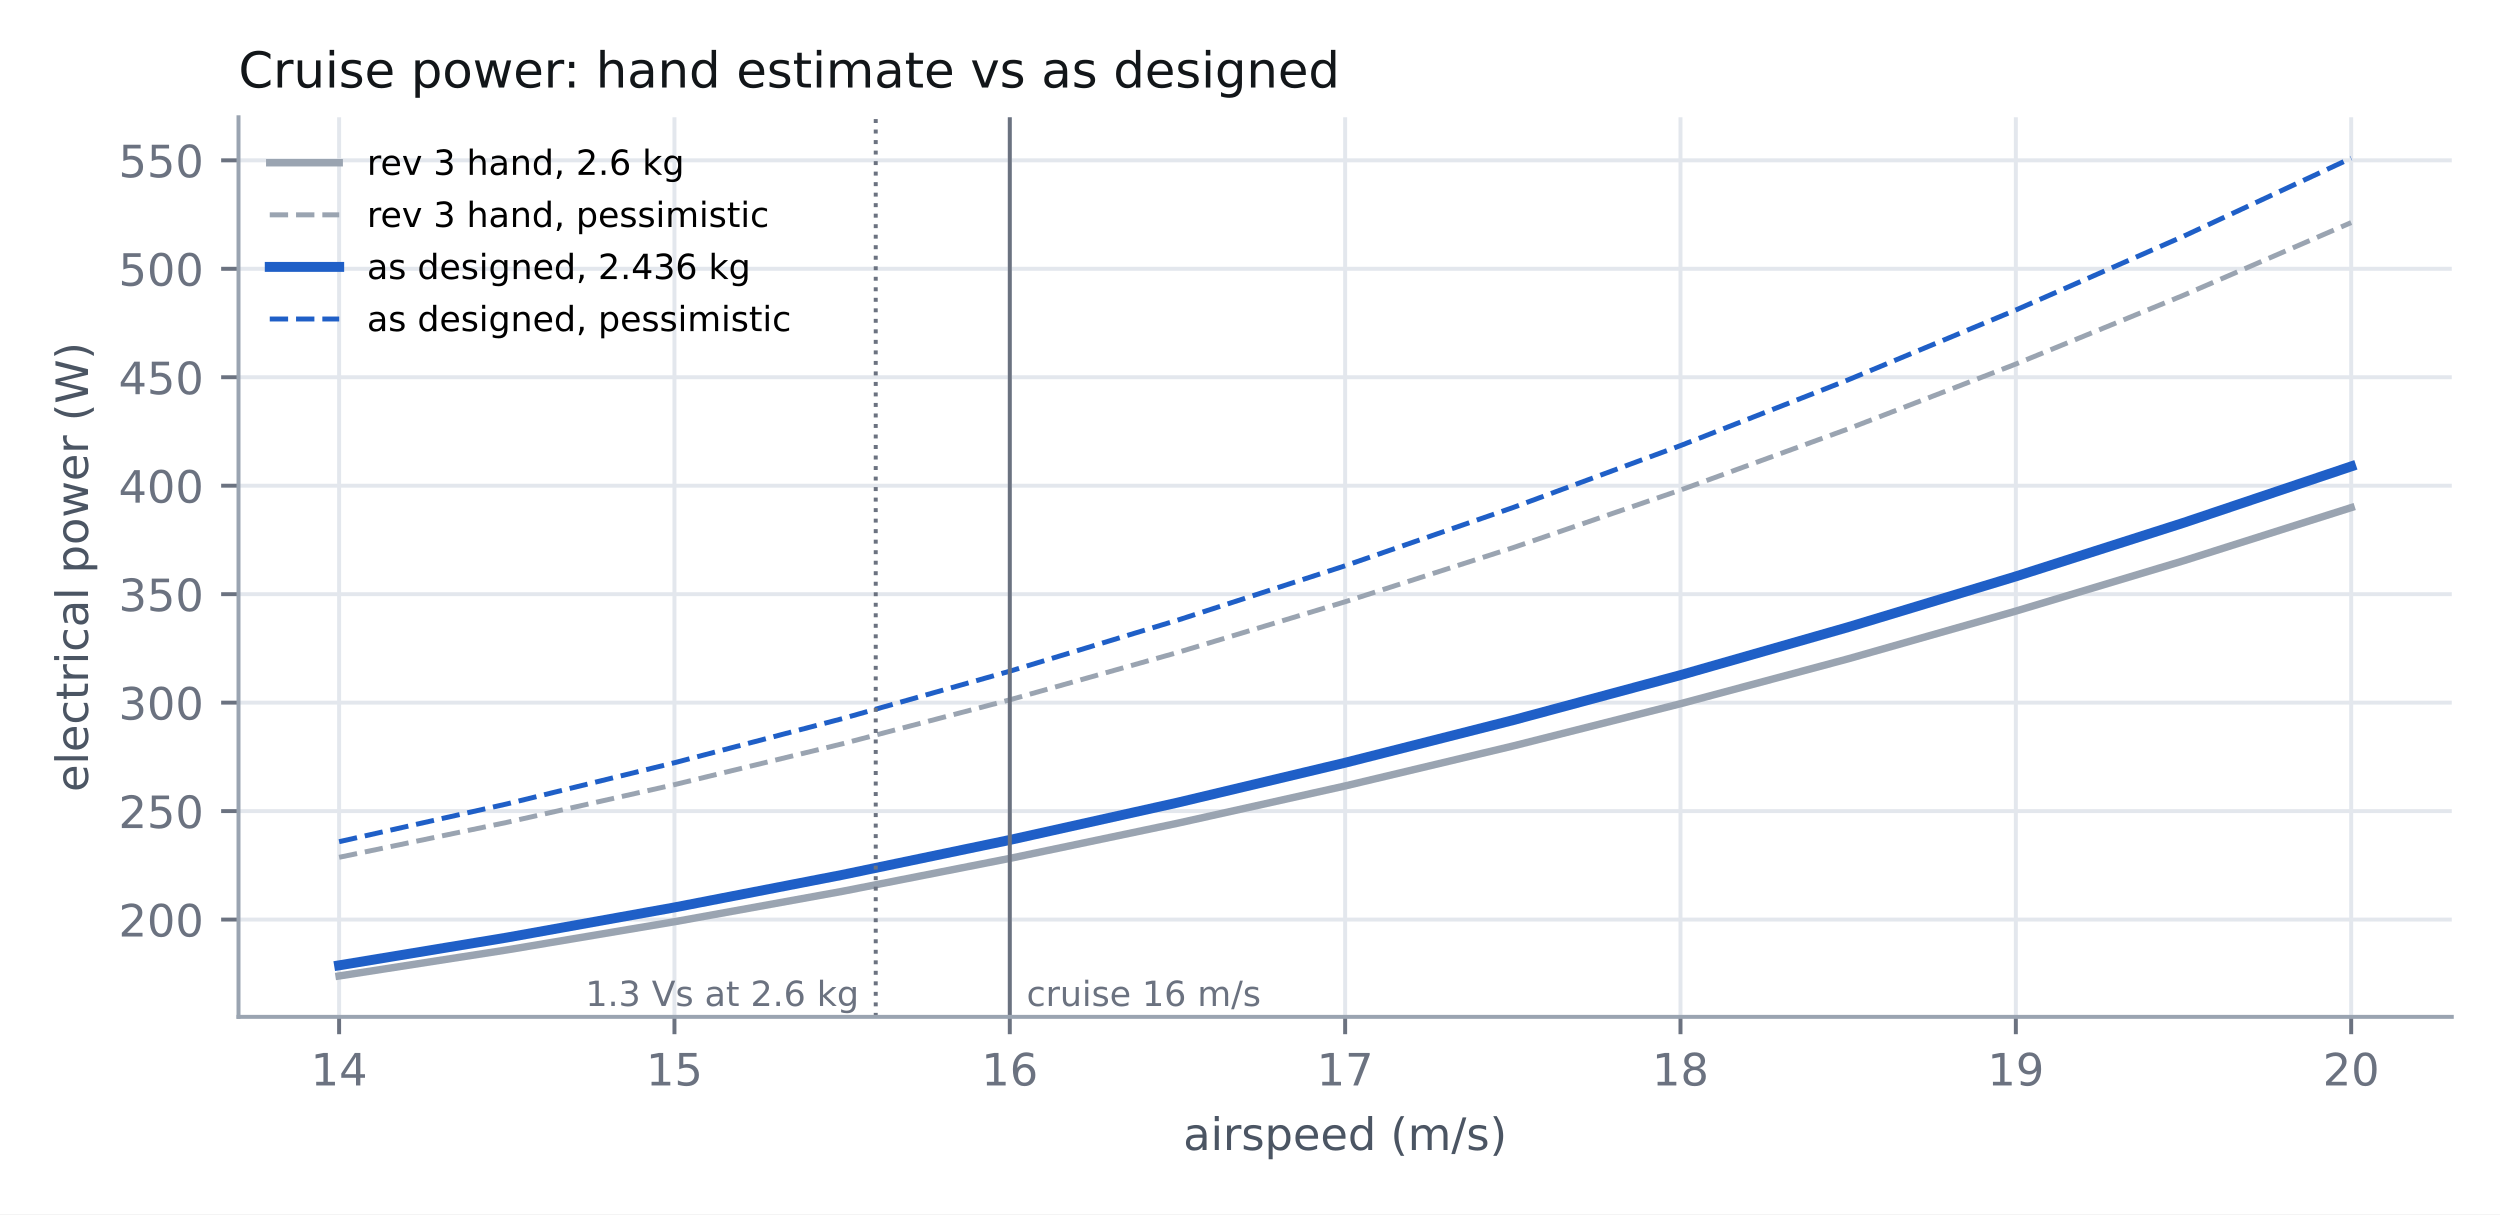
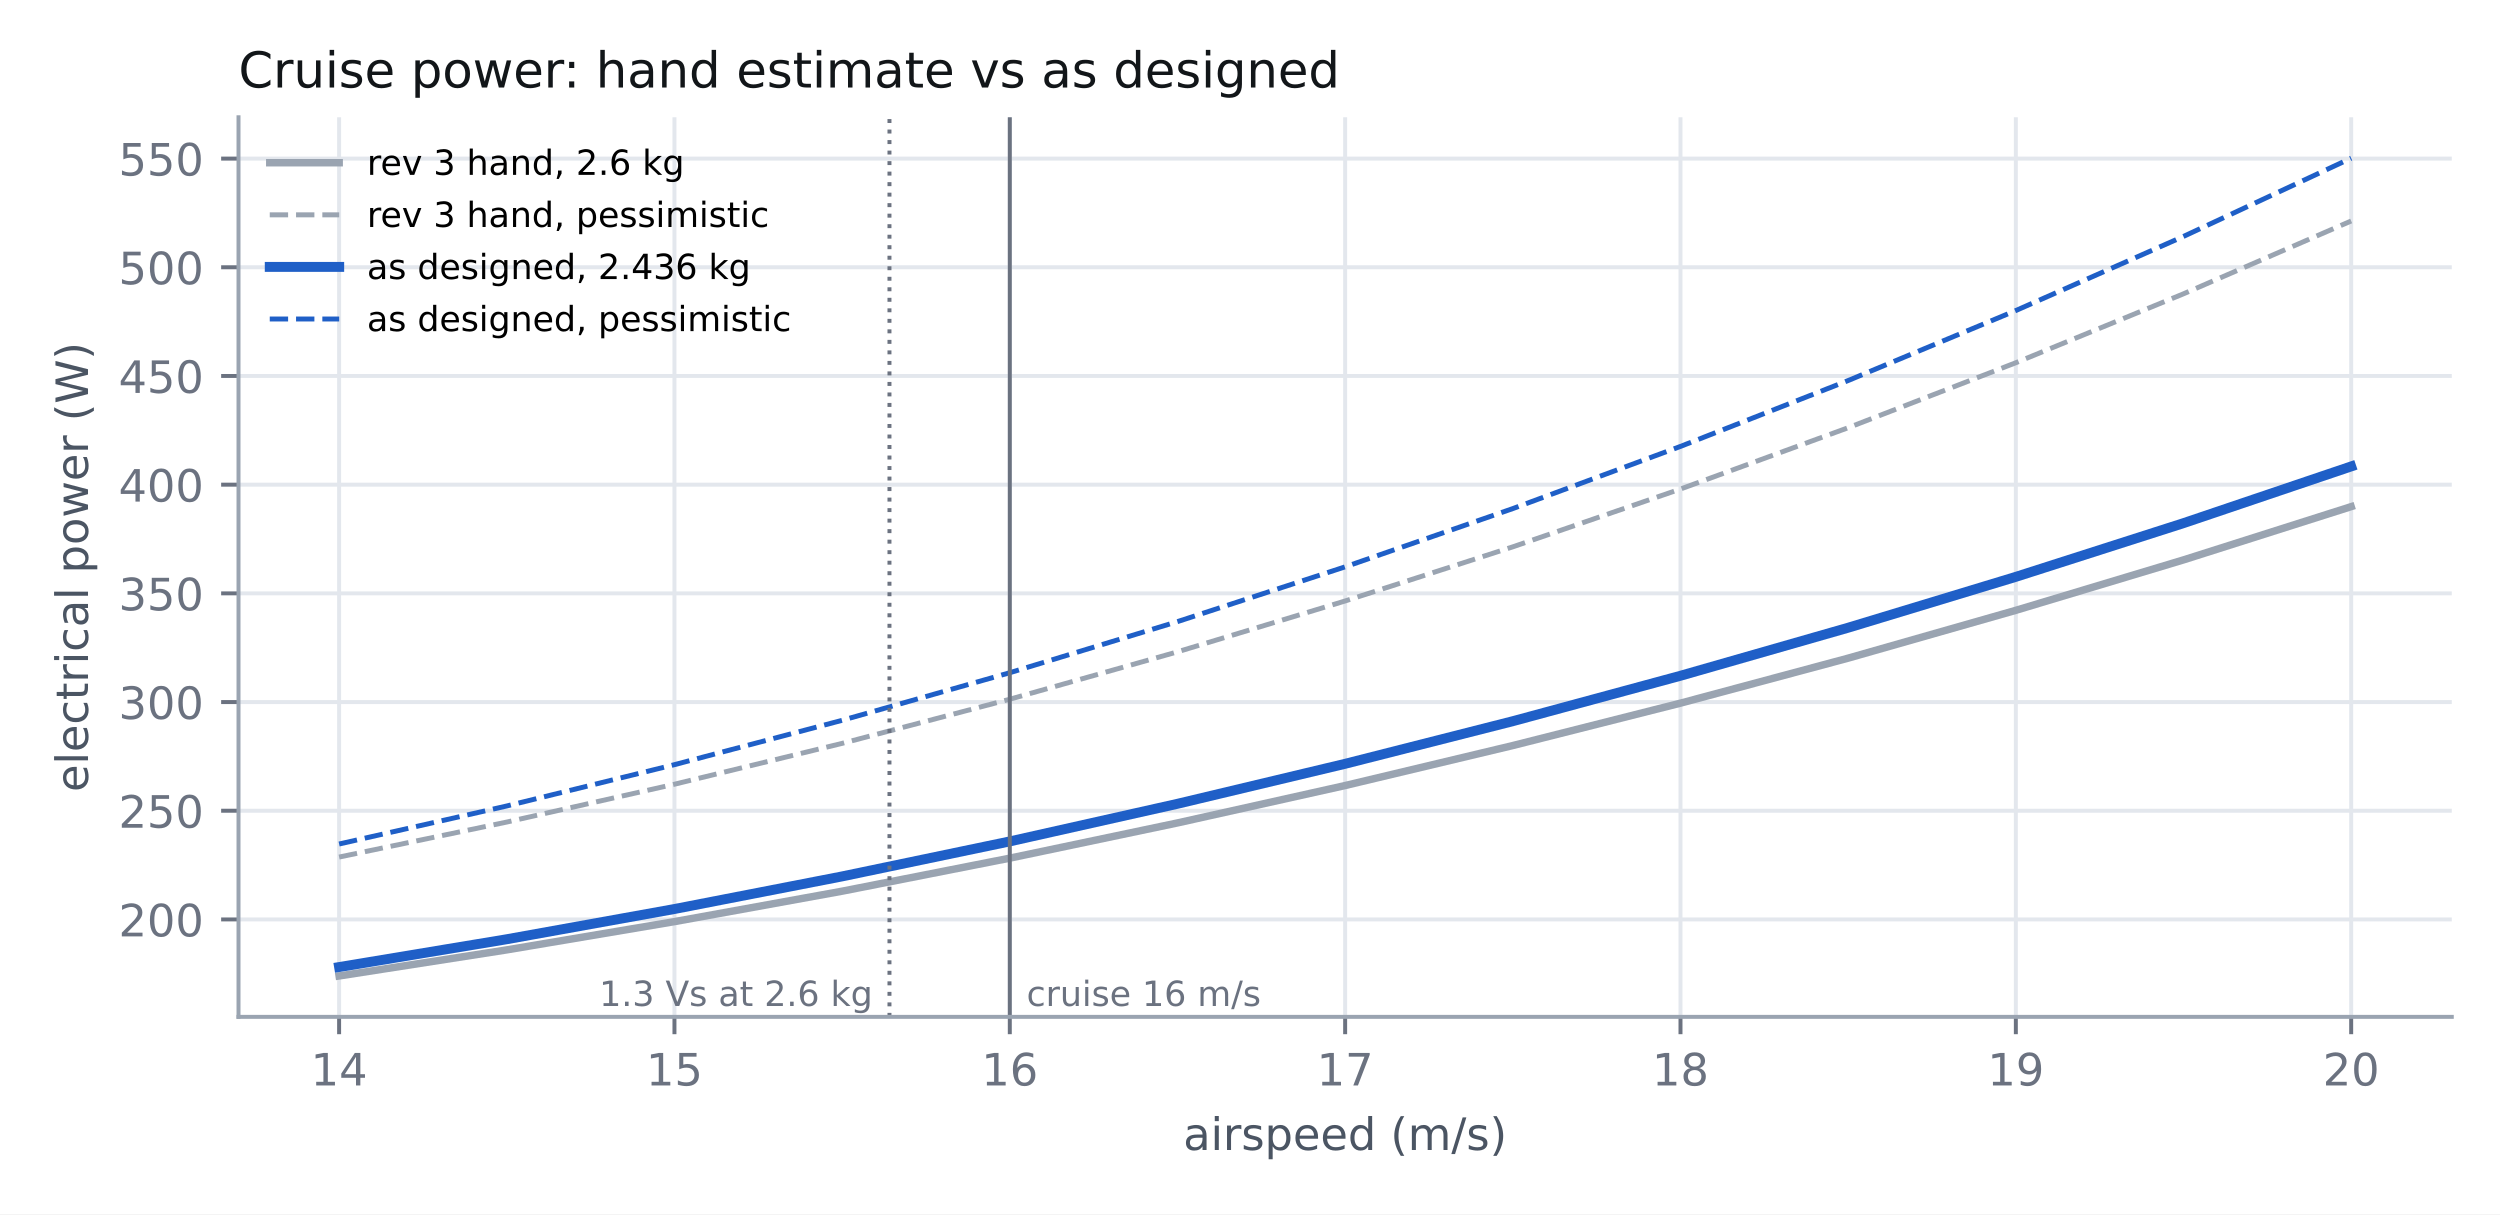
<svg xmlns="http://www.w3.org/2000/svg" xmlns:xlink="http://www.w3.org/1999/xlink" width="504pt" height="244.8pt" viewBox="0 0 504 244.8" version="1.1">
  <defs>
    <style type="text/css">*{stroke-linejoin: round; stroke-linecap: butt}</style>
  </defs>
  <g id="figure_1">
    <g id="patch_1">
      <path d="M 0 244.8  L 504 244.8  L 504 0  L 0 0  z " style="fill: #ffffff" />
    </g>
    <g id="axes_1">
      <g id="patch_2">
        <path d="M 48.082 204.998  L 494.28 204.998  L 494.28 23.64  L 48.082 23.64  z " style="fill: #ffffff" />
      </g>
      <g id="matplotlib.axis_1">
        <g id="xtick_1">
          <g id="line2d_1">
-             <path d="M 68.364 204.998  L 68.364 23.64  " clip-path="url(#pe7f523ffbe)" style="fill: none; stroke: #e3e7ed; stroke-width: 0.8; stroke-linecap: square" />
+             <path d="M 68.364 204.998  L 68.364 23.64  " clip-path="url(#p11d9cb5a85)" style="fill: none; stroke: #e3e7ed; stroke-width: 0.8; stroke-linecap: square" />
          </g>
          <g id="line2d_2">
            <defs>
-               <path id="m57cc04aa95" d="M 0 0  L 0 3.5  " style="stroke: #6b7280; stroke-width: 0.8" />
+               <path id="m952ec1d43b" d="M 0 0  L 0 3.5  " style="stroke: #6b7280; stroke-width: 0.8" />
            </defs>
            <g>
-               <use xlink:href="#m57cc04aa95" x="68.364" y="204.998" style="fill: #6b7280; stroke: #6b7280; stroke-width: 0.8" />
+               <use xlink:href="#m952ec1d43b" x="68.364" y="204.998" style="fill: #6b7280; stroke: #6b7280; stroke-width: 0.8" />
            </g>
          </g>
          <g id="text_1">
            <text style="font-size: 9px; font-family: 'IBM Plex Sans', 'DejaVu Sans'; text-anchor: middle; fill: #6b7280" x="68.364" y="218.836" transform="rotate(-0 68.36383 218.8358)">14</text>
          </g>
        </g>
        <g id="xtick_2">
          <g id="line2d_3">
-             <path d="M 135.97 204.998  L 135.97 23.64  " clip-path="url(#pe7f523ffbe)" style="fill: none; stroke: #e3e7ed; stroke-width: 0.8; stroke-linecap: square" />
+             <path d="M 135.97 204.998  L 135.97 23.64  " clip-path="url(#p11d9cb5a85)" style="fill: none; stroke: #e3e7ed; stroke-width: 0.8; stroke-linecap: square" />
          </g>
          <g id="line2d_4">
            <g>
-               <use xlink:href="#m57cc04aa95" x="135.97" y="204.998" style="fill: #6b7280; stroke: #6b7280; stroke-width: 0.8" />
+               <use xlink:href="#m952ec1d43b" x="135.97" y="204.998" style="fill: #6b7280; stroke: #6b7280; stroke-width: 0.8" />
            </g>
          </g>
          <g id="text_2">
            <text style="font-size: 9px; font-family: 'IBM Plex Sans', 'DejaVu Sans'; text-anchor: middle; fill: #6b7280" x="135.97" y="218.836" transform="rotate(-0 135.9696 218.8358)">15</text>
          </g>
        </g>
        <g id="xtick_3">
          <g id="line2d_5">
-             <path d="M 203.575 204.998  L 203.575 23.64  " clip-path="url(#pe7f523ffbe)" style="fill: none; stroke: #e3e7ed; stroke-width: 0.8; stroke-linecap: square" />
+             <path d="M 203.575 204.998  L 203.575 23.64  " clip-path="url(#p11d9cb5a85)" style="fill: none; stroke: #e3e7ed; stroke-width: 0.8; stroke-linecap: square" />
          </g>
          <g id="line2d_6">
            <g>
-               <use xlink:href="#m57cc04aa95" x="203.575" y="204.998" style="fill: #6b7280; stroke: #6b7280; stroke-width: 0.8" />
+               <use xlink:href="#m952ec1d43b" x="203.575" y="204.998" style="fill: #6b7280; stroke: #6b7280; stroke-width: 0.8" />
            </g>
          </g>
          <g id="text_3">
            <text style="font-size: 9px; font-family: 'IBM Plex Sans', 'DejaVu Sans'; text-anchor: middle; fill: #6b7280" x="203.575" y="218.836" transform="rotate(-0 203.5753 218.8358)">16</text>
          </g>
        </g>
        <g id="xtick_4">
          <g id="line2d_7">
-             <path d="M 271.181 204.998  L 271.181 23.64  " clip-path="url(#pe7f523ffbe)" style="fill: none; stroke: #e3e7ed; stroke-width: 0.8; stroke-linecap: square" />
+             <path d="M 271.181 204.998  L 271.181 23.64  " clip-path="url(#p11d9cb5a85)" style="fill: none; stroke: #e3e7ed; stroke-width: 0.8; stroke-linecap: square" />
          </g>
          <g id="line2d_8">
            <g>
-               <use xlink:href="#m57cc04aa95" x="271.181" y="204.998" style="fill: #6b7280; stroke: #6b7280; stroke-width: 0.8" />
+               <use xlink:href="#m952ec1d43b" x="271.181" y="204.998" style="fill: #6b7280; stroke: #6b7280; stroke-width: 0.8" />
            </g>
          </g>
          <g id="text_4">
            <text style="font-size: 9px; font-family: 'IBM Plex Sans', 'DejaVu Sans'; text-anchor: middle; fill: #6b7280" x="271.181" y="218.836" transform="rotate(-0 271.1811 218.8358)">17</text>
          </g>
        </g>
        <g id="xtick_5">
          <g id="line2d_9">
-             <path d="M 338.787 204.998  L 338.787 23.64  " clip-path="url(#pe7f523ffbe)" style="fill: none; stroke: #e3e7ed; stroke-width: 0.8; stroke-linecap: square" />
+             <path d="M 338.787 204.998  L 338.787 23.64  " clip-path="url(#p11d9cb5a85)" style="fill: none; stroke: #e3e7ed; stroke-width: 0.8; stroke-linecap: square" />
          </g>
          <g id="line2d_10">
            <g>
-               <use xlink:href="#m57cc04aa95" x="338.787" y="204.998" style="fill: #6b7280; stroke: #6b7280; stroke-width: 0.8" />
+               <use xlink:href="#m952ec1d43b" x="338.787" y="204.998" style="fill: #6b7280; stroke: #6b7280; stroke-width: 0.8" />
            </g>
          </g>
          <g id="text_5">
            <text style="font-size: 9px; font-family: 'IBM Plex Sans', 'DejaVu Sans'; text-anchor: middle; fill: #6b7280" x="338.787" y="218.836" transform="rotate(-0 338.7868 218.8358)">18</text>
          </g>
        </g>
        <g id="xtick_6">
          <g id="line2d_11">
-             <path d="M 406.393 204.998  L 406.393 23.64  " clip-path="url(#pe7f523ffbe)" style="fill: none; stroke: #e3e7ed; stroke-width: 0.8; stroke-linecap: square" />
+             <path d="M 406.393 204.998  L 406.393 23.64  " clip-path="url(#p11d9cb5a85)" style="fill: none; stroke: #e3e7ed; stroke-width: 0.8; stroke-linecap: square" />
          </g>
          <g id="line2d_12">
            <g>
-               <use xlink:href="#m57cc04aa95" x="406.393" y="204.998" style="fill: #6b7280; stroke: #6b7280; stroke-width: 0.8" />
+               <use xlink:href="#m952ec1d43b" x="406.393" y="204.998" style="fill: #6b7280; stroke: #6b7280; stroke-width: 0.8" />
            </g>
          </g>
          <g id="text_6">
            <text style="font-size: 9px; font-family: 'IBM Plex Sans', 'DejaVu Sans'; text-anchor: middle; fill: #6b7280" x="406.393" y="218.836" transform="rotate(-0 406.3925 218.8358)">19</text>
          </g>
        </g>
        <g id="xtick_7">
          <g id="line2d_13">
-             <path d="M 473.998 204.998  L 473.998 23.64  " clip-path="url(#pe7f523ffbe)" style="fill: none; stroke: #e3e7ed; stroke-width: 0.8; stroke-linecap: square" />
+             <path d="M 473.998 204.998  L 473.998 23.64  " clip-path="url(#p11d9cb5a85)" style="fill: none; stroke: #e3e7ed; stroke-width: 0.8; stroke-linecap: square" />
          </g>
          <g id="line2d_14">
            <g>
-               <use xlink:href="#m57cc04aa95" x="473.998" y="204.998" style="fill: #6b7280; stroke: #6b7280; stroke-width: 0.8" />
+               <use xlink:href="#m952ec1d43b" x="473.998" y="204.998" style="fill: #6b7280; stroke: #6b7280; stroke-width: 0.8" />
            </g>
          </g>
          <g id="text_7">
            <text style="font-size: 9px; font-family: 'IBM Plex Sans', 'DejaVu Sans'; text-anchor: middle; fill: #6b7280" x="473.998" y="218.836" transform="rotate(-0 473.9983 218.8358)">20</text>
          </g>
        </g>
        <g id="text_8">
          <text style="font-size: 9px; font-family: 'IBM Plex Sans', 'DejaVu Sans'; text-anchor: middle; fill: #4b5563" x="271.181" y="231.836" transform="rotate(-0 271.1811 231.8365)">airspeed (m/s)</text>
        </g>
      </g>
      <g id="matplotlib.axis_2">
        <g id="ytick_1">
          <g id="line2d_15">
-             <path d="M 48.082 185.384  L 494.28 185.384  " clip-path="url(#pe7f523ffbe)" style="fill: none; stroke: #e3e7ed; stroke-width: 0.8; stroke-linecap: square" />
+             <path d="M 48.082 185.36  L 494.28 185.36  " clip-path="url(#p11d9cb5a85)" style="fill: none; stroke: #e3e7ed; stroke-width: 0.8; stroke-linecap: square" />
          </g>
          <g id="line2d_16">
            <defs>
-               <path id="md87f1cc9a5" d="M 0 0  L -3.5 0  " style="stroke: #6b7280; stroke-width: 0.8" />
+               <path id="m0fe257548c" d="M 0 0  L -3.5 0  " style="stroke: #6b7280; stroke-width: 0.8" />
            </defs>
            <g>
-               <use xlink:href="#md87f1cc9a5" x="48.082" y="185.384" style="fill: #6b7280; stroke: #6b7280; stroke-width: 0.8" />
+               <use xlink:href="#m0fe257548c" x="48.082" y="185.36" style="fill: #6b7280; stroke: #6b7280; stroke-width: 0.8" />
            </g>
          </g>
          <g id="text_9">
-             <text style="font-size: 9px; font-family: 'IBM Plex Sans', 'DejaVu Sans'; text-anchor: end; fill: #6b7280" x="41.082" y="188.803" transform="rotate(-0 41.08211 188.8029)">200</text>
+             <text style="font-size: 9px; font-family: 'IBM Plex Sans', 'DejaVu Sans'; text-anchor: end; fill: #6b7280" x="41.082" y="188.779" transform="rotate(-0 41.08211 188.7787)">200</text>
          </g>
        </g>
        <g id="ytick_2">
          <g id="line2d_17">
-             <path d="M 48.082 163.518  L 494.28 163.518  " clip-path="url(#pe7f523ffbe)" style="fill: none; stroke: #e3e7ed; stroke-width: 0.8; stroke-linecap: square" />
+             <path d="M 48.082 163.447  L 494.28 163.447  " clip-path="url(#p11d9cb5a85)" style="fill: none; stroke: #e3e7ed; stroke-width: 0.8; stroke-linecap: square" />
          </g>
          <g id="line2d_18">
            <g>
-               <use xlink:href="#md87f1cc9a5" x="48.082" y="163.518" style="fill: #6b7280; stroke: #6b7280; stroke-width: 0.8" />
+               <use xlink:href="#m0fe257548c" x="48.082" y="163.447" style="fill: #6b7280; stroke: #6b7280; stroke-width: 0.8" />
            </g>
          </g>
          <g id="text_10">
-             <text style="font-size: 9px; font-family: 'IBM Plex Sans', 'DejaVu Sans'; text-anchor: end; fill: #6b7280" x="41.082" y="166.937" transform="rotate(-0 41.08211 166.9367)">250</text>
+             <text style="font-size: 9px; font-family: 'IBM Plex Sans', 'DejaVu Sans'; text-anchor: end; fill: #6b7280" x="41.082" y="166.866" transform="rotate(-0 41.08211 166.8661)">250</text>
          </g>
        </g>
        <g id="ytick_3">
          <g id="line2d_19">
-             <path d="M 48.082 141.652  L 494.28 141.652  " clip-path="url(#pe7f523ffbe)" style="fill: none; stroke: #e3e7ed; stroke-width: 0.8; stroke-linecap: square" />
+             <path d="M 48.082 141.534  L 494.28 141.534  " clip-path="url(#p11d9cb5a85)" style="fill: none; stroke: #e3e7ed; stroke-width: 0.8; stroke-linecap: square" />
          </g>
          <g id="line2d_20">
            <g>
-               <use xlink:href="#md87f1cc9a5" x="48.082" y="141.652" style="fill: #6b7280; stroke: #6b7280; stroke-width: 0.8" />
+               <use xlink:href="#m0fe257548c" x="48.082" y="141.534" style="fill: #6b7280; stroke: #6b7280; stroke-width: 0.8" />
            </g>
          </g>
          <g id="text_11">
-             <text style="font-size: 9px; font-family: 'IBM Plex Sans', 'DejaVu Sans'; text-anchor: end; fill: #6b7280" x="41.082" y="145.071" transform="rotate(-0 41.08211 145.0706)">300</text>
+             <text style="font-size: 9px; font-family: 'IBM Plex Sans', 'DejaVu Sans'; text-anchor: end; fill: #6b7280" x="41.082" y="144.953" transform="rotate(-0 41.08211 144.9534)">300</text>
          </g>
        </g>
        <g id="ytick_4">
          <g id="line2d_21">
-             <path d="M 48.082 119.785  L 494.28 119.785  " clip-path="url(#pe7f523ffbe)" style="fill: none; stroke: #e3e7ed; stroke-width: 0.8; stroke-linecap: square" />
+             <path d="M 48.082 119.622  L 494.28 119.622  " clip-path="url(#p11d9cb5a85)" style="fill: none; stroke: #e3e7ed; stroke-width: 0.8; stroke-linecap: square" />
          </g>
          <g id="line2d_22">
            <g>
-               <use xlink:href="#md87f1cc9a5" x="48.082" y="119.785" style="fill: #6b7280; stroke: #6b7280; stroke-width: 0.8" />
+               <use xlink:href="#m0fe257548c" x="48.082" y="119.622" style="fill: #6b7280; stroke: #6b7280; stroke-width: 0.8" />
            </g>
          </g>
          <g id="text_12">
-             <text style="font-size: 9px; font-family: 'IBM Plex Sans', 'DejaVu Sans'; text-anchor: end; fill: #6b7280" x="41.082" y="123.204" transform="rotate(-0 41.08211 123.2044)">350</text>
+             <text style="font-size: 9px; font-family: 'IBM Plex Sans', 'DejaVu Sans'; text-anchor: end; fill: #6b7280" x="41.082" y="123.041" transform="rotate(-0 41.08211 123.0408)">350</text>
          </g>
        </g>
        <g id="ytick_5">
          <g id="line2d_23">
-             <path d="M 48.082 97.919  L 494.28 97.919  " clip-path="url(#pe7f523ffbe)" style="fill: none; stroke: #e3e7ed; stroke-width: 0.8; stroke-linecap: square" />
+             <path d="M 48.082 97.709  L 494.28 97.709  " clip-path="url(#p11d9cb5a85)" style="fill: none; stroke: #e3e7ed; stroke-width: 0.8; stroke-linecap: square" />
          </g>
          <g id="line2d_24">
            <g>
-               <use xlink:href="#md87f1cc9a5" x="48.082" y="97.919" style="fill: #6b7280; stroke: #6b7280; stroke-width: 0.8" />
+               <use xlink:href="#m0fe257548c" x="48.082" y="97.709" style="fill: #6b7280; stroke: #6b7280; stroke-width: 0.8" />
            </g>
          </g>
          <g id="text_13">
-             <text style="font-size: 9px; font-family: 'IBM Plex Sans', 'DejaVu Sans'; text-anchor: end; fill: #6b7280" x="41.082" y="101.338" transform="rotate(-0 41.08211 101.3383)">400</text>
+             <text style="font-size: 9px; font-family: 'IBM Plex Sans', 'DejaVu Sans'; text-anchor: end; fill: #6b7280" x="41.082" y="101.128" transform="rotate(-0 41.08211 101.1281)">400</text>
          </g>
        </g>
        <g id="ytick_6">
          <g id="line2d_25">
-             <path d="M 48.082 76.053  L 494.28 76.053  " clip-path="url(#pe7f523ffbe)" style="fill: none; stroke: #e3e7ed; stroke-width: 0.8; stroke-linecap: square" />
+             <path d="M 48.082 75.796  L 494.28 75.796  " clip-path="url(#p11d9cb5a85)" style="fill: none; stroke: #e3e7ed; stroke-width: 0.8; stroke-linecap: square" />
          </g>
          <g id="line2d_26">
            <g>
-               <use xlink:href="#md87f1cc9a5" x="48.082" y="76.053" style="fill: #6b7280; stroke: #6b7280; stroke-width: 0.8" />
+               <use xlink:href="#m0fe257548c" x="48.082" y="75.796" style="fill: #6b7280; stroke: #6b7280; stroke-width: 0.8" />
            </g>
          </g>
          <g id="text_14">
-             <text style="font-size: 9px; font-family: 'IBM Plex Sans', 'DejaVu Sans'; text-anchor: end; fill: #6b7280" x="41.082" y="79.472" transform="rotate(-0 41.08211 79.47212)">450</text>
+             <text style="font-size: 9px; font-family: 'IBM Plex Sans', 'DejaVu Sans'; text-anchor: end; fill: #6b7280" x="41.082" y="79.215" transform="rotate(-0 41.08211 79.21545)">450</text>
          </g>
        </g>
        <g id="ytick_7">
          <g id="line2d_27">
-             <path d="M 48.082 54.187  L 494.28 54.187  " clip-path="url(#pe7f523ffbe)" style="fill: none; stroke: #e3e7ed; stroke-width: 0.8; stroke-linecap: square" />
+             <path d="M 48.082 53.884  L 494.28 53.884  " clip-path="url(#p11d9cb5a85)" style="fill: none; stroke: #e3e7ed; stroke-width: 0.8; stroke-linecap: square" />
          </g>
          <g id="line2d_28">
            <g>
-               <use xlink:href="#md87f1cc9a5" x="48.082" y="54.187" style="fill: #6b7280; stroke: #6b7280; stroke-width: 0.8" />
+               <use xlink:href="#m0fe257548c" x="48.082" y="53.884" style="fill: #6b7280; stroke: #6b7280; stroke-width: 0.8" />
            </g>
          </g>
          <g id="text_15">
-             <text style="font-size: 9px; font-family: 'IBM Plex Sans', 'DejaVu Sans'; text-anchor: end; fill: #6b7280" x="41.082" y="57.606" transform="rotate(-0 41.08211 57.60596)">500</text>
+             <text style="font-size: 9px; font-family: 'IBM Plex Sans', 'DejaVu Sans'; text-anchor: end; fill: #6b7280" x="41.082" y="57.303" transform="rotate(-0 41.08211 57.30279)">500</text>
          </g>
        </g>
        <g id="ytick_8">
          <g id="line2d_29">
-             <path d="M 48.082 32.321  L 494.28 32.321  " clip-path="url(#pe7f523ffbe)" style="fill: none; stroke: #e3e7ed; stroke-width: 0.8; stroke-linecap: square" />
+             <path d="M 48.082 31.971  L 494.28 31.971  " clip-path="url(#p11d9cb5a85)" style="fill: none; stroke: #e3e7ed; stroke-width: 0.8; stroke-linecap: square" />
          </g>
          <g id="line2d_30">
            <g>
-               <use xlink:href="#md87f1cc9a5" x="48.082" y="32.321" style="fill: #6b7280; stroke: #6b7280; stroke-width: 0.8" />
+               <use xlink:href="#m0fe257548c" x="48.082" y="31.971" style="fill: #6b7280; stroke: #6b7280; stroke-width: 0.8" />
            </g>
          </g>
          <g id="text_16">
-             <text style="font-size: 9px; font-family: 'IBM Plex Sans', 'DejaVu Sans'; text-anchor: end; fill: #6b7280" x="41.082" y="35.74" transform="rotate(-0 41.08211 35.73981)">550</text>
+             <text style="font-size: 9px; font-family: 'IBM Plex Sans', 'DejaVu Sans'; text-anchor: end; fill: #6b7280" x="41.082" y="35.39" transform="rotate(-0 41.08211 35.39014)">550</text>
          </g>
        </g>
        <g id="text_17">
          <text style="font-size: 9px; font-family: 'IBM Plex Sans', 'DejaVu Sans'; text-anchor: middle; fill: #4b5563" x="17.741" y="114.319" transform="rotate(-90 17.74125 114.3189)">electrical power (W)</text>
        </g>
      </g>
      <g id="line2d_31">
-         <path d="M 68.364 196.754  L 102.167 191.506  L 135.97 185.821  L 169.772 179.699  L 203.575 173.051  L 237.378 165.967  L 271.181 158.445  L 304.984 150.398  L 338.787 141.87  L 372.59 132.818  L 406.393 123.197  L 440.195 113.051  L 473.998 102.336  " clip-path="url(#pe7f523ffbe)" style="fill: none; stroke: #9aa4b1; stroke-width: 1.5; stroke-linecap: square" />
+         <path d="M 68.364 196.754  L 102.167 191.495  L 135.97 185.798  L 169.772 179.662  L 203.575 173.001  L 237.378 165.901  L 271.181 158.363  L 304.984 150.3  L 338.787 141.754  L 372.59 132.682  L 406.393 123.04  L 440.195 112.873  L 473.998 102.136  " clip-path="url(#p11d9cb5a85)" style="fill: none; stroke: #9aa4b1; stroke-width: 1.5; stroke-linecap: square" />
      </g>
      <g id="line2d_32">
-         <path d="M 68.364 172.833  L 102.167 165.792  L 135.97 158.182  L 169.772 149.961  L 203.575 141.083  L 237.378 131.549  L 271.181 121.316  L 304.984 110.427  L 338.787 98.794  L 372.59 86.461  L 406.393 73.386  L 440.195 59.522  L 473.998 44.872  " clip-path="url(#pe7f523ffbe)" style="fill: none; stroke-dasharray: 3.7,1.6; stroke-dashoffset: 0; stroke: #9aa4b1" />
+         <path d="M 68.364 172.782  L 102.167 165.726  L 135.97 158.1  L 169.772 149.861  L 203.575 140.965  L 237.378 131.411  L 271.181 121.156  L 304.984 110.243  L 338.787 98.586  L 372.59 86.227  L 406.393 73.123  L 440.195 59.231  L 473.998 44.549  " clip-path="url(#p11d9cb5a85)" style="fill: none; stroke-dasharray: 3.7,1.6; stroke-dashoffset: 0; stroke: #9aa4b1" />
      </g>
      <g id="line2d_33">
-         <path d="M 68.364 194.611  L 102.167 189.014  L 135.97 182.935  L 169.772 176.375  L 203.575 169.334  L 237.378 161.812  L 271.181 153.765  L 304.984 145.194  L 338.787 136.098  L 372.59 126.433  L 406.393 116.199  L 440.195 105.398  L 473.998 94.027  " clip-path="url(#pe7f523ffbe)" style="fill: none; stroke: #1f5fc7; stroke-width: 2; stroke-linecap: square" />
+         <path d="M 68.364 194.958  L 102.167 189.348  L 135.97 183.256  L 169.772 176.682  L 203.575 169.626  L 237.378 162.045  L 271.181 153.981  L 304.984 145.391  L 338.787 136.232  L 372.59 126.546  L 406.393 116.291  L 440.195 105.466  L 473.998 94.028  " clip-path="url(#p11d9cb5a85)" style="fill: none; stroke: #1f5fc7; stroke-width: 2; stroke-linecap: square" />
      </g>
      <g id="line2d_34">
-         <path d="M 68.364 169.684  L 102.167 162.075  L 135.97 153.765  L 169.772 144.888  L 203.575 135.31  L 237.378 125.033  L 271.181 114.057  L 304.984 102.336  L 338.787 89.829  L 372.59 76.578  L 406.393 62.496  L 440.195 47.627  L 473.998 31.884  " clip-path="url(#pe7f523ffbe)" style="fill: none; stroke-dasharray: 3.7,1.6; stroke-dashoffset: 0; stroke: #1f5fc7" />
+         <path d="M 68.364 170.152  L 102.167 162.483  L 135.97 154.156  L 169.772 145.216  L 203.575 135.618  L 237.378 125.319  L 271.181 114.275  L 304.984 102.53  L 338.787 89.996  L 372.59 76.717  L 406.393 62.605  L 440.195 47.661  L 473.998 31.884  " clip-path="url(#p11d9cb5a85)" style="fill: none; stroke-dasharray: 3.7,1.6; stroke-dashoffset: 0; stroke: #1f5fc7" />
      </g>
      <g id="line2d_35">
-         <path d="M 203.575 204.998  L 203.575 23.64  " clip-path="url(#pe7f523ffbe)" style="fill: none; stroke: #6b7280; stroke-width: 0.8; stroke-linecap: square" />
+         <path d="M 203.575 204.998  L 203.575 23.64  " clip-path="url(#p11d9cb5a85)" style="fill: none; stroke: #6b7280; stroke-width: 0.8; stroke-linecap: square" />
      </g>
      <g id="line2d_36">
-         <path d="M 176.548 204.998  L 176.548 23.64  " clip-path="url(#pe7f523ffbe)" style="fill: none; stroke-dasharray: 0.8,1.32; stroke-dashoffset: 0; stroke: #6b7280; stroke-width: 0.8" />
+         <path d="M 179.316 204.998  L 179.316 23.64  " clip-path="url(#p11d9cb5a85)" style="fill: none; stroke-dasharray: 0.8,1.32; stroke-dashoffset: 0; stroke: #6b7280; stroke-width: 0.8" />
      </g>
      <g id="patch_3">
        <path d="M 48.082 204.998  L 48.082 23.64  " style="fill: none; stroke: #9aa4b1; stroke-width: 0.8; stroke-linejoin: miter; stroke-linecap: square" />
      </g>
      <g id="patch_4">
        <path d="M 48.082 204.998  L 494.28 204.998  " style="fill: none; stroke: #9aa4b1; stroke-width: 0.8; stroke-linejoin: miter; stroke-linecap: square" />
      </g>
      <g id="text_18">
-         <text style="font-size: 7px; font-family: 'IBM Plex Sans', 'DejaVu Sans'; text-anchor: start; fill: #6b7280" x="206.956" y="202.811" transform="rotate(-0 206.9556 202.8113)">cruise 16 m/s</text>
+         <text style="font-size: 7px; font-family: 'IBM Plex Sans', 'DejaVu Sans'; text-anchor: start; fill: #6b7280" x="206.956" y="202.807" transform="rotate(-0 206.9556 202.8066)">cruise 16 m/s</text>
      </g>
      <g id="text_19">
-         <text style="font-size: 7px; font-family: 'IBM Plex Sans', 'DejaVu Sans'; text-anchor: end; fill: #6b7280" x="173.167" y="202.811" transform="rotate(-0 173.1673 202.8113)">1.3 Vs at 2.6 kg</text>
+         <text style="font-size: 7px; font-family: 'IBM Plex Sans', 'DejaVu Sans'; text-anchor: end; fill: #6b7280" x="175.936" y="202.807" transform="rotate(-0 175.9358 202.8066)">1.3 Vs at 2.6 kg</text>
      </g>
      <g id="text_20">
        <text style="font-size: 10px; font-family: 'IBM Plex Sans', 'DejaVu Sans'; text-anchor: start; fill: #121619" x="48.082" y="17.64" transform="rotate(-0 48.08211 17.64)">Cruise power: hand estimate vs as designed</text>
      </g>
      <g id="legend_1">
        <g id="line2d_37">
          <path d="M 54.382 32.809  L 61.382 32.809  L 68.382 32.809  " style="fill: none; stroke: #9aa4b1; stroke-width: 1.5; stroke-linecap: square" />
        </g>
        <g id="text_21">
          <text style="font-size: 7px; font-family: 'IBM Plex Sans', 'DejaVu Sans'; text-anchor: start" x="73.982" y="35.259" transform="rotate(-0 73.98211 35.25891)">rev 3 hand, 2.6 kg</text>
        </g>
        <g id="line2d_38">
          <path d="M 54.382 43.309  L 61.382 43.309  L 68.382 43.309  " style="fill: none; stroke-dasharray: 3.7,1.6; stroke-dashoffset: 0; stroke: #9aa4b1" />
        </g>
        <g id="text_22">
          <text style="font-size: 7px; font-family: 'IBM Plex Sans', 'DejaVu Sans'; text-anchor: start" x="73.982" y="45.759" transform="rotate(-0 73.98211 45.75945)">rev 3 hand, pessimistic</text>
        </g>
        <g id="line2d_39">
          <path d="M 54.382 53.81  L 61.382 53.81  L 68.382 53.81  " style="fill: none; stroke: #1f5fc7; stroke-width: 2; stroke-linecap: square" />
        </g>
        <g id="text_23">
          <text style="font-size: 7px; font-family: 'IBM Plex Sans', 'DejaVu Sans'; text-anchor: start" x="73.982" y="56.26" transform="rotate(-0 73.98211 56.26)">as designed, 2.436 kg</text>
        </g>
        <g id="line2d_40">
          <path d="M 54.382 64.311  L 61.382 64.311  L 68.382 64.311  " style="fill: none; stroke-dasharray: 3.7,1.6; stroke-dashoffset: 0; stroke: #1f5fc7" />
        </g>
        <g id="text_24">
          <text style="font-size: 7px; font-family: 'IBM Plex Sans', 'DejaVu Sans'; text-anchor: start" x="73.982" y="66.761" transform="rotate(-0 73.98211 66.76055)">as designed, pessimistic</text>
        </g>
      </g>
    </g>
  </g>
  <defs>
-     <clipPath id="pe7f523ffbe">
+     <clipPath id="p11d9cb5a85">
      <rect x="48.082" y="23.64" width="446.198" height="181.358" />
    </clipPath>
  </defs>
</svg>
